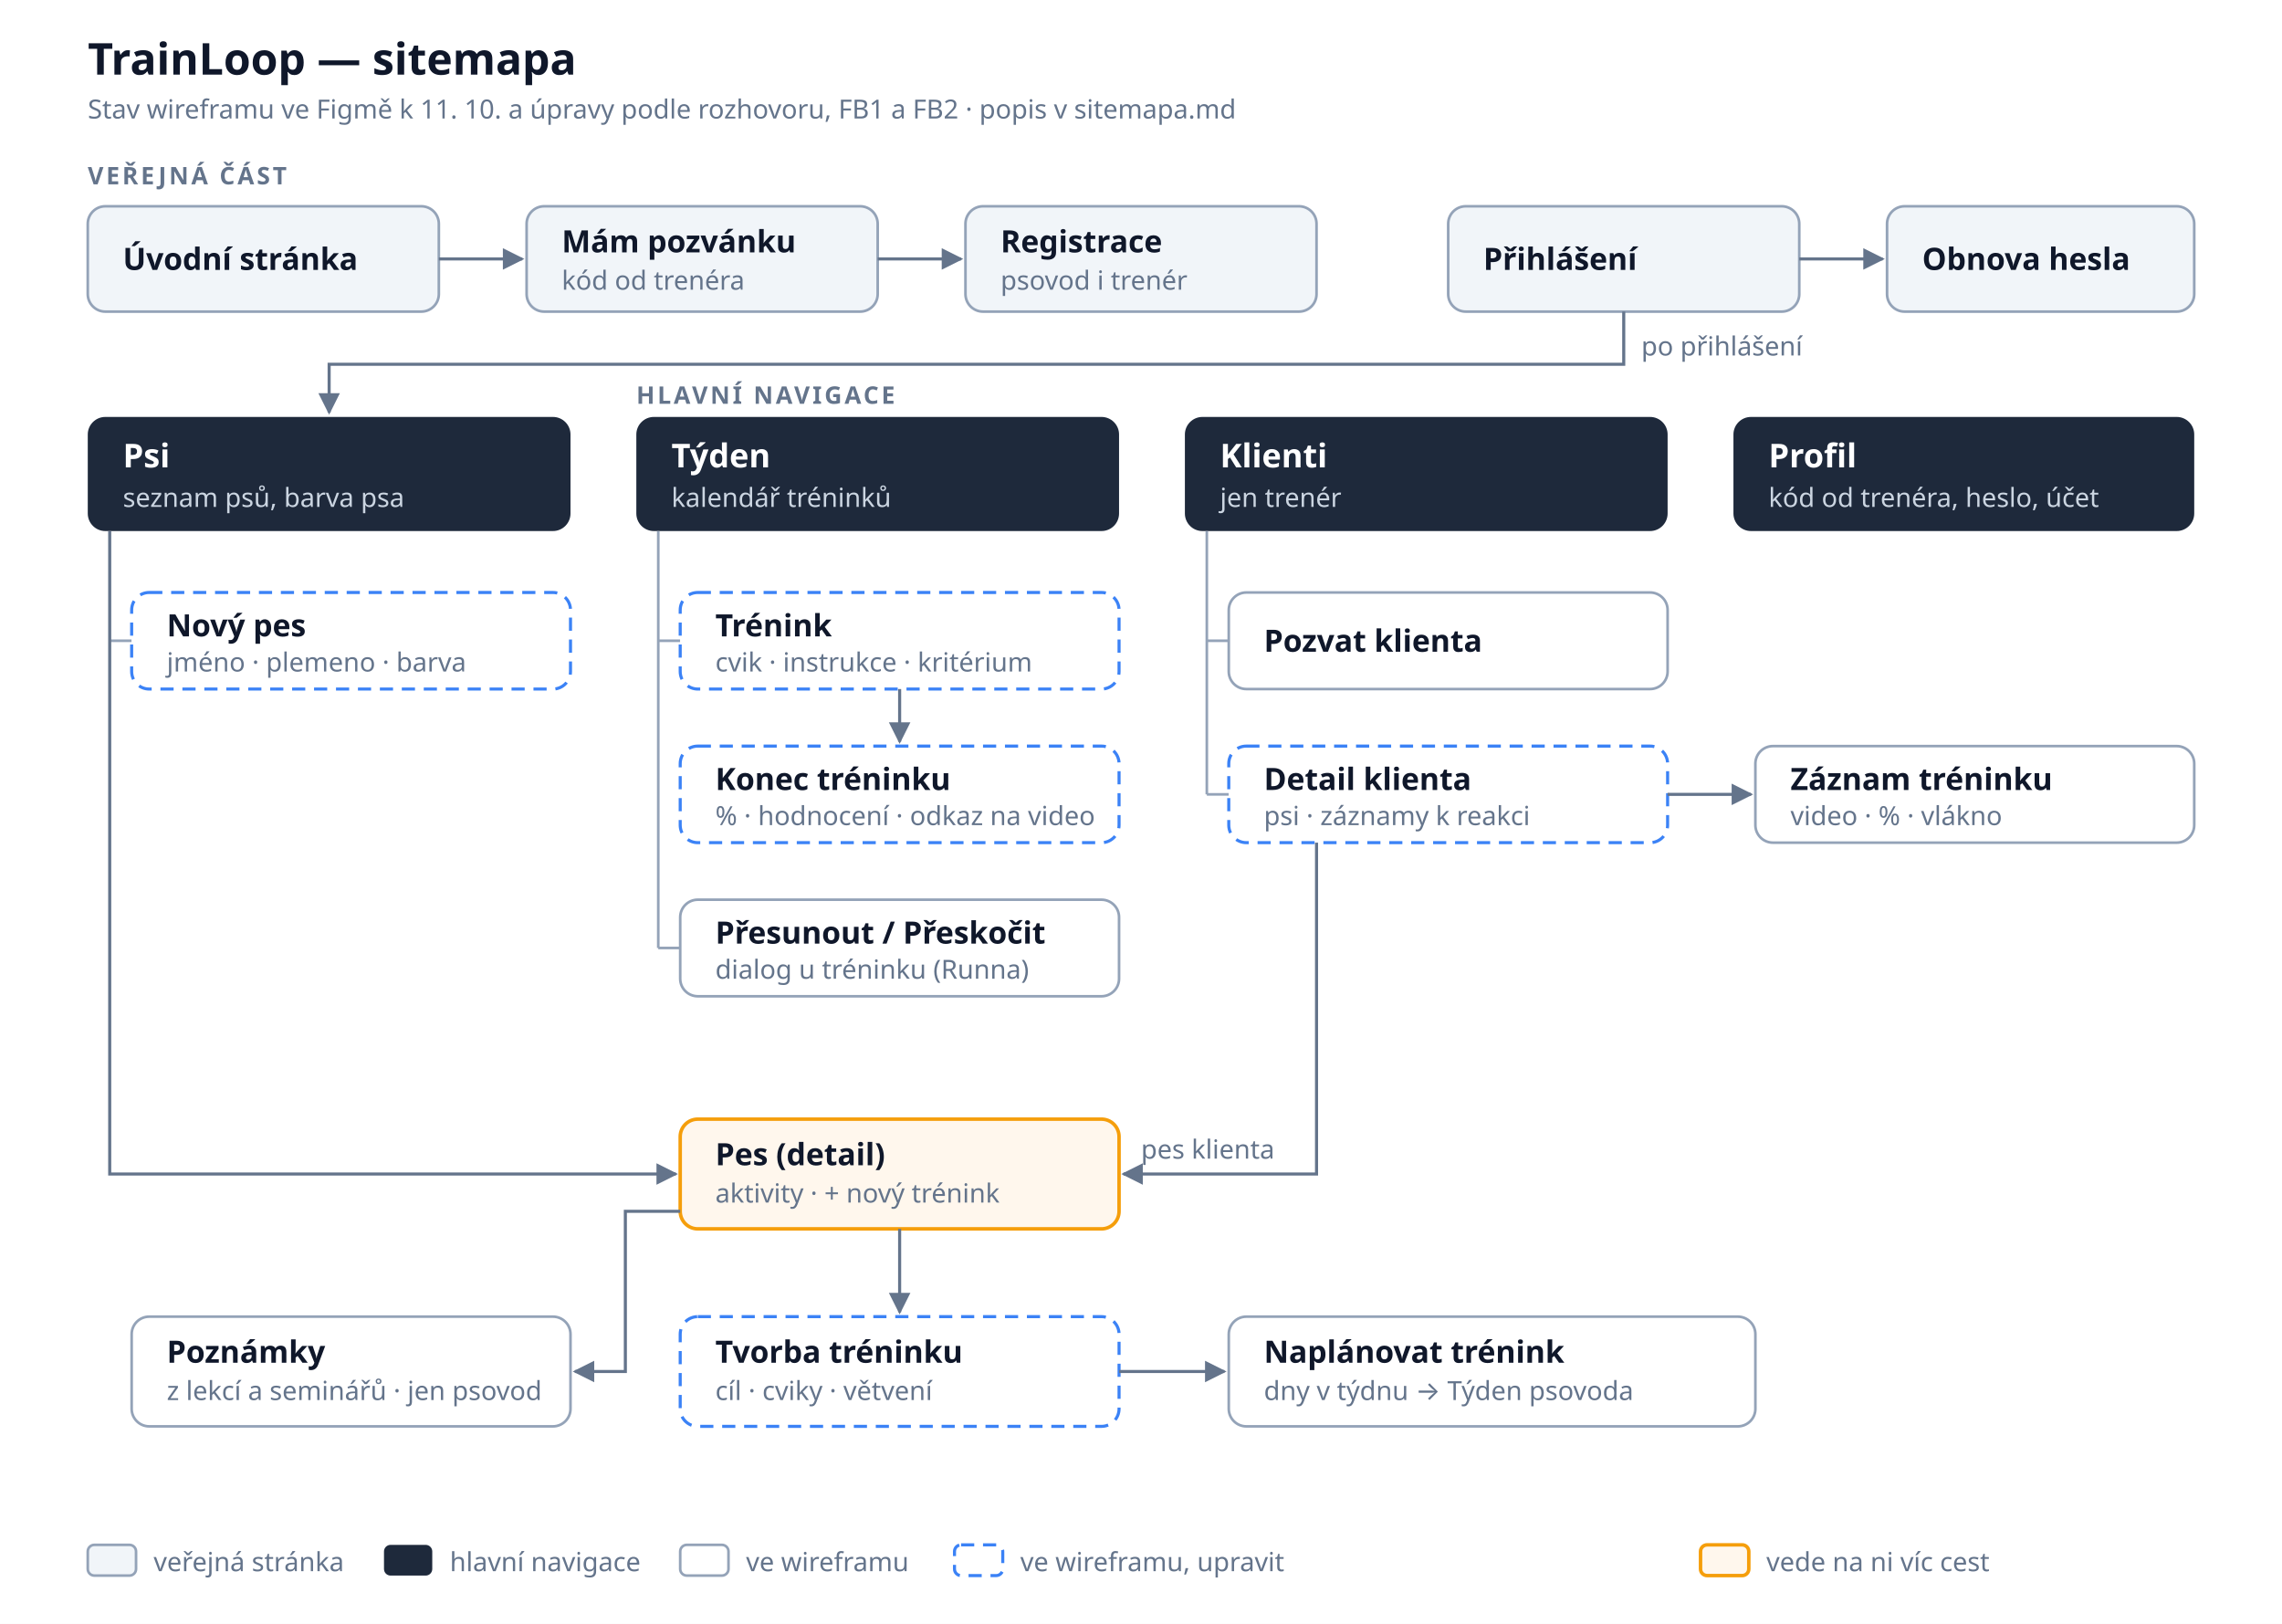
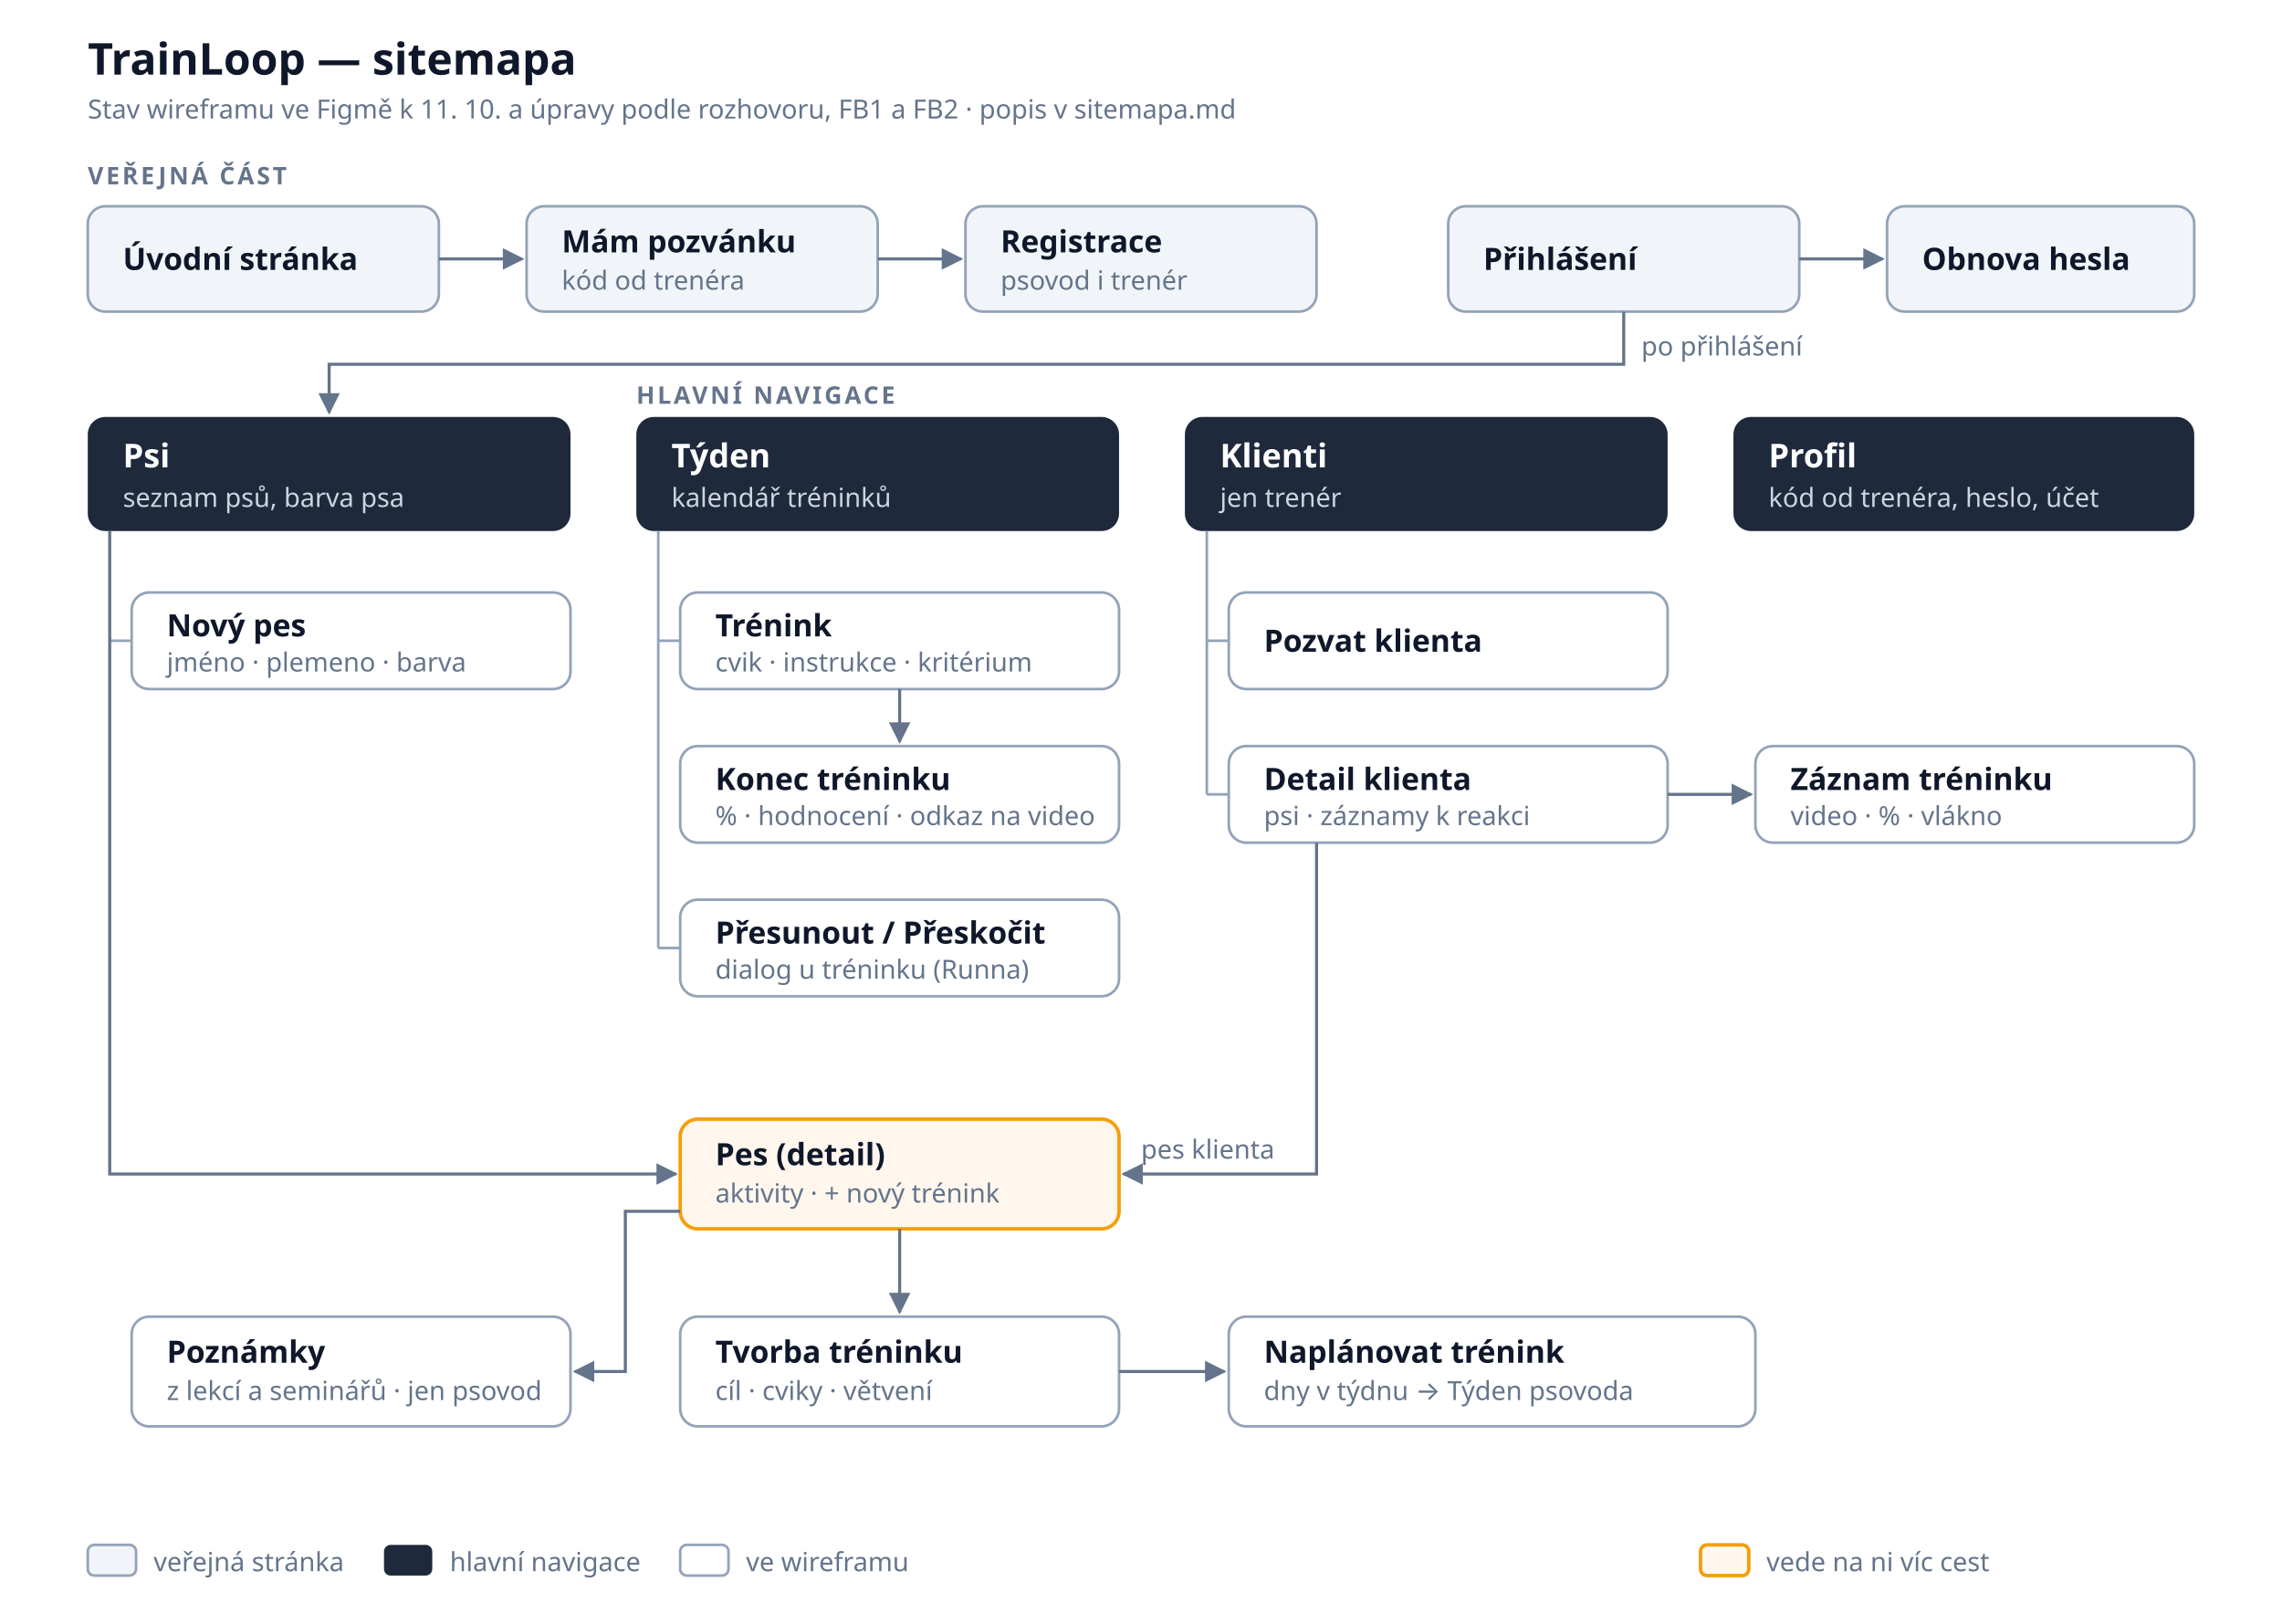
<svg xmlns="http://www.w3.org/2000/svg" viewBox="0 0 1040 740" width="1040" height="740" font-family="'Segoe UI', system-ui, -apple-system, sans-serif">
  <defs>
    <marker id="arrow" viewBox="0 0 10 10" refX="9" refY="5" markerWidth="7" markerHeight="7" orient="auto-start-reverse">
      <path d="M0,0 L10,5 L0,10 z" fill="#64748b" />
    </marker>
    <style>
      .t { font-size: 14px; font-weight: 600; fill: #0f172a; }
      .s { font-size: 12px; fill: #64748b; }
      .ht { font-size: 15px; font-weight: 700; fill: #ffffff; }
      .hs { font-size: 12px; fill: #cbd5e1; }
      .lbl { font-size: 11px; font-weight: 700; letter-spacing: 1.2px; fill: #64748b; }
      .page { fill: #ffffff; stroke: #94a3b8; stroke-width: 1.2; }
      .pub { fill: #f1f5f9; stroke: #94a3b8; stroke-width: 1.2; }
      .miss { fill: #ffffff; stroke: #ef4444; stroke-width: 1.2; stroke-dasharray: 6 4; }
      .upd { fill: #ffffff; stroke: #3b82f6; stroke-width: 1.4; stroke-dasharray: 6 4; }
      .key { fill: #fff7ed; stroke: #f59e0b; stroke-width: 1.6; }
      .head { fill: #1e293b; }
      .ln { stroke: #94a3b8; stroke-width: 1.2; fill: none; }
      .arr { stroke: #64748b; stroke-width: 1.4; fill: none; }
    </style>
  </defs>
  <rect width="1040" height="740" fill="#ffffff" />
  <text x="40" y="34" font-size="20" font-weight="700" fill="#0f172a">TrainLoop — sitemapa</text>
  <text x="40" y="54" class="s">Stav wireframu ve Figmě k 11. 10. a úpravy podle rozhovoru, FB1 a FB2 · popis v sitemapa.md</text>
  <text x="40" y="84" class="lbl">VEŘEJNÁ ČÁST</text>
  <rect x="40" y="94" width="160" height="48" rx="8" class="pub" />
  <text x="56" y="123" class="t">Úvodní stránka</text>
  <rect x="240" y="94" width="160" height="48" rx="8" class="pub" />
  <text x="256" y="115" class="t">Mám pozvánku</text>
  <text x="256" y="132" class="s">kód od trenéra</text>
  <rect x="440" y="94" width="160" height="48" rx="8" class="pub" />
  <text x="456" y="115" class="t">Registrace</text>
  <text x="456" y="132" class="s">psovod i trenér</text>
  <rect x="660" y="94" width="160" height="48" rx="8" class="pub" />
  <text x="676" y="123" class="t">Přihlášení</text>
  <rect x="860" y="94" width="140" height="48" rx="8" class="pub" />
  <text x="876" y="123" class="t">Obnova hesla</text>
  <line x1="200" y1="118" x2="238" y2="118" class="arr" marker-end="url(#arrow)" />
  <line x1="400" y1="118" x2="438" y2="118" class="arr" marker-end="url(#arrow)" />
  <line x1="820" y1="118" x2="858" y2="118" class="arr" marker-end="url(#arrow)" />
  <path d="M740,142 V166 H150 V188" class="arr" marker-end="url(#arrow)" />
  <text x="748" y="162" class="s">po přihlášení</text>
  <text x="290" y="184" class="lbl">HLAVNÍ NAVIGACE</text>
  <rect x="40" y="190" width="220" height="52" rx="8" class="head" />
  <text x="56" y="213" class="ht">Psi</text>
  <text x="56" y="231" class="hs">seznam psů, barva psa</text>
  <rect x="290" y="190" width="220" height="52" rx="8" class="head" />
  <text x="306" y="213" class="ht">Týden</text>
  <text x="306" y="231" class="hs">kalendář tréninků</text>
  <rect x="540" y="190" width="220" height="52" rx="8" class="head" />
  <text x="556" y="213" class="ht">Klienti</text>
  <text x="556" y="231" class="hs">jen trenér</text>
  <rect x="790" y="190" width="210" height="52" rx="8" class="head" />
  <text x="806" y="213" class="ht">Profil</text>
  <text x="806" y="231" class="hs">kód od trenéra, heslo, účet</text>
  <path d="M50,292 H60" class="ln" />
  <path d="M50,242 V535 H308" class="arr" marker-end="url(#arrow)" />
-   <rect x="60" y="270" width="200" height="44" rx="8" class="upd" />
+   <rect x="60" y="270" width="200" height="44" rx="8" class="page" />
  <text x="76" y="290" class="t">Nový pes</text>
  <text x="76" y="306" class="s">jméno · plemeno · barva</text>
  <path d="M300,242 V432 M300,292 H310 M300,432 H310" class="ln" />
-   <rect x="310" y="270" width="200" height="44" rx="8" class="upd" />
+   <rect x="310" y="270" width="200" height="44" rx="8" class="page" />
  <text x="326" y="290" class="t">Trénink</text>
  <text x="326" y="306" class="s">cvik · instrukce · kritérium</text>
-   <rect x="310" y="340" width="200" height="44" rx="8" class="upd" />
+   <rect x="310" y="340" width="200" height="44" rx="8" class="page" />
  <text x="326" y="360" class="t">Konec tréninku</text>
  <text x="326" y="376" class="s">% · hodnocení · odkaz na video</text>
  <rect x="310" y="410" width="200" height="44" rx="8" class="page" />
  <text x="326" y="430" class="t">Přesunout / Přeskočit</text>
  <text x="326" y="446" class="s">dialog u tréninku (Runna)</text>
  <line x1="410" y1="314" x2="410" y2="338" class="arr" marker-end="url(#arrow)" />
  <path d="M550,242 V362 M550,292 H560 M550,362 H560" class="ln" />
  <rect x="560" y="270" width="200" height="44" rx="8" class="page" />
  <text x="576" y="297" class="t">Pozvat klienta</text>
-   <rect x="560" y="340" width="200" height="44" rx="8" class="upd" />
+   <rect x="560" y="340" width="200" height="44" rx="8" class="page" />
  <text x="576" y="360" class="t">Detail klienta</text>
  <text x="576" y="376" class="s">psi · záznamy k reakci</text>
  <rect x="800" y="340" width="200" height="44" rx="8" class="page" />
  <text x="816" y="360" class="t">Záznam tréninku</text>
  <text x="816" y="376" class="s">video · % · vlákno</text>
  <line x1="760" y1="362" x2="798" y2="362" class="arr" marker-end="url(#arrow)" />
  <path d="M600,384 V535 H512" class="arr" marker-end="url(#arrow)" />
  <text x="520" y="528" class="s">pes klienta</text>
  <rect x="310" y="510" width="200" height="50" rx="8" class="key" />
  <text x="326" y="531" class="t">Pes (detail)</text>
  <text x="326" y="548" class="s">aktivity · + nový trénink</text>
  <line x1="410" y1="560" x2="410" y2="598" class="arr" marker-end="url(#arrow)" />
  <path d="M310,552 H285 V625 H262" class="arr" marker-end="url(#arrow)" />
  <rect x="60" y="600" width="200" height="50" rx="8" class="page" />
  <text x="76" y="621" class="t">Poznámky</text>
  <text x="76" y="638" class="s">z lekcí a seminářů · jen psovod</text>
-   <rect x="310" y="600" width="200" height="50" rx="8" class="upd" />
+   <rect x="310" y="600" width="200" height="50" rx="8" class="page" />
  <text x="326" y="621" class="t">Tvorba tréninku</text>
  <text x="326" y="638" class="s">cíl · cviky · větvení</text>
  <line x1="510" y1="625" x2="558" y2="625" class="arr" marker-end="url(#arrow)" />
  <rect x="560" y="600" width="240" height="50" rx="8" class="page" />
  <text x="576" y="621" class="t">Naplánovat trénink</text>
  <text x="576" y="638" class="s">dny v týdnu → Týden psovoda</text>
  <rect x="40" y="704" width="22" height="14" rx="3" class="pub" />
  <text x="70" y="716" class="s">veřejná stránka</text>
  <rect x="175" y="704" width="22" height="14" rx="3" class="head" />
  <text x="205" y="716" class="s">hlavní navigace</text>
  <rect x="310" y="704" width="22" height="14" rx="3" class="page" />
  <text x="340" y="716" class="s">ve wireframu</text>
-   <rect x="435" y="704" width="22" height="14" rx="3" class="upd" />
-   <text x="465" y="716" class="s">ve wireframu, upravit</text>
  <rect x="775" y="704" width="22" height="14" rx="3" class="key" />
  <text x="805" y="716" class="s">vede na ni víc cest</text>
</svg>
